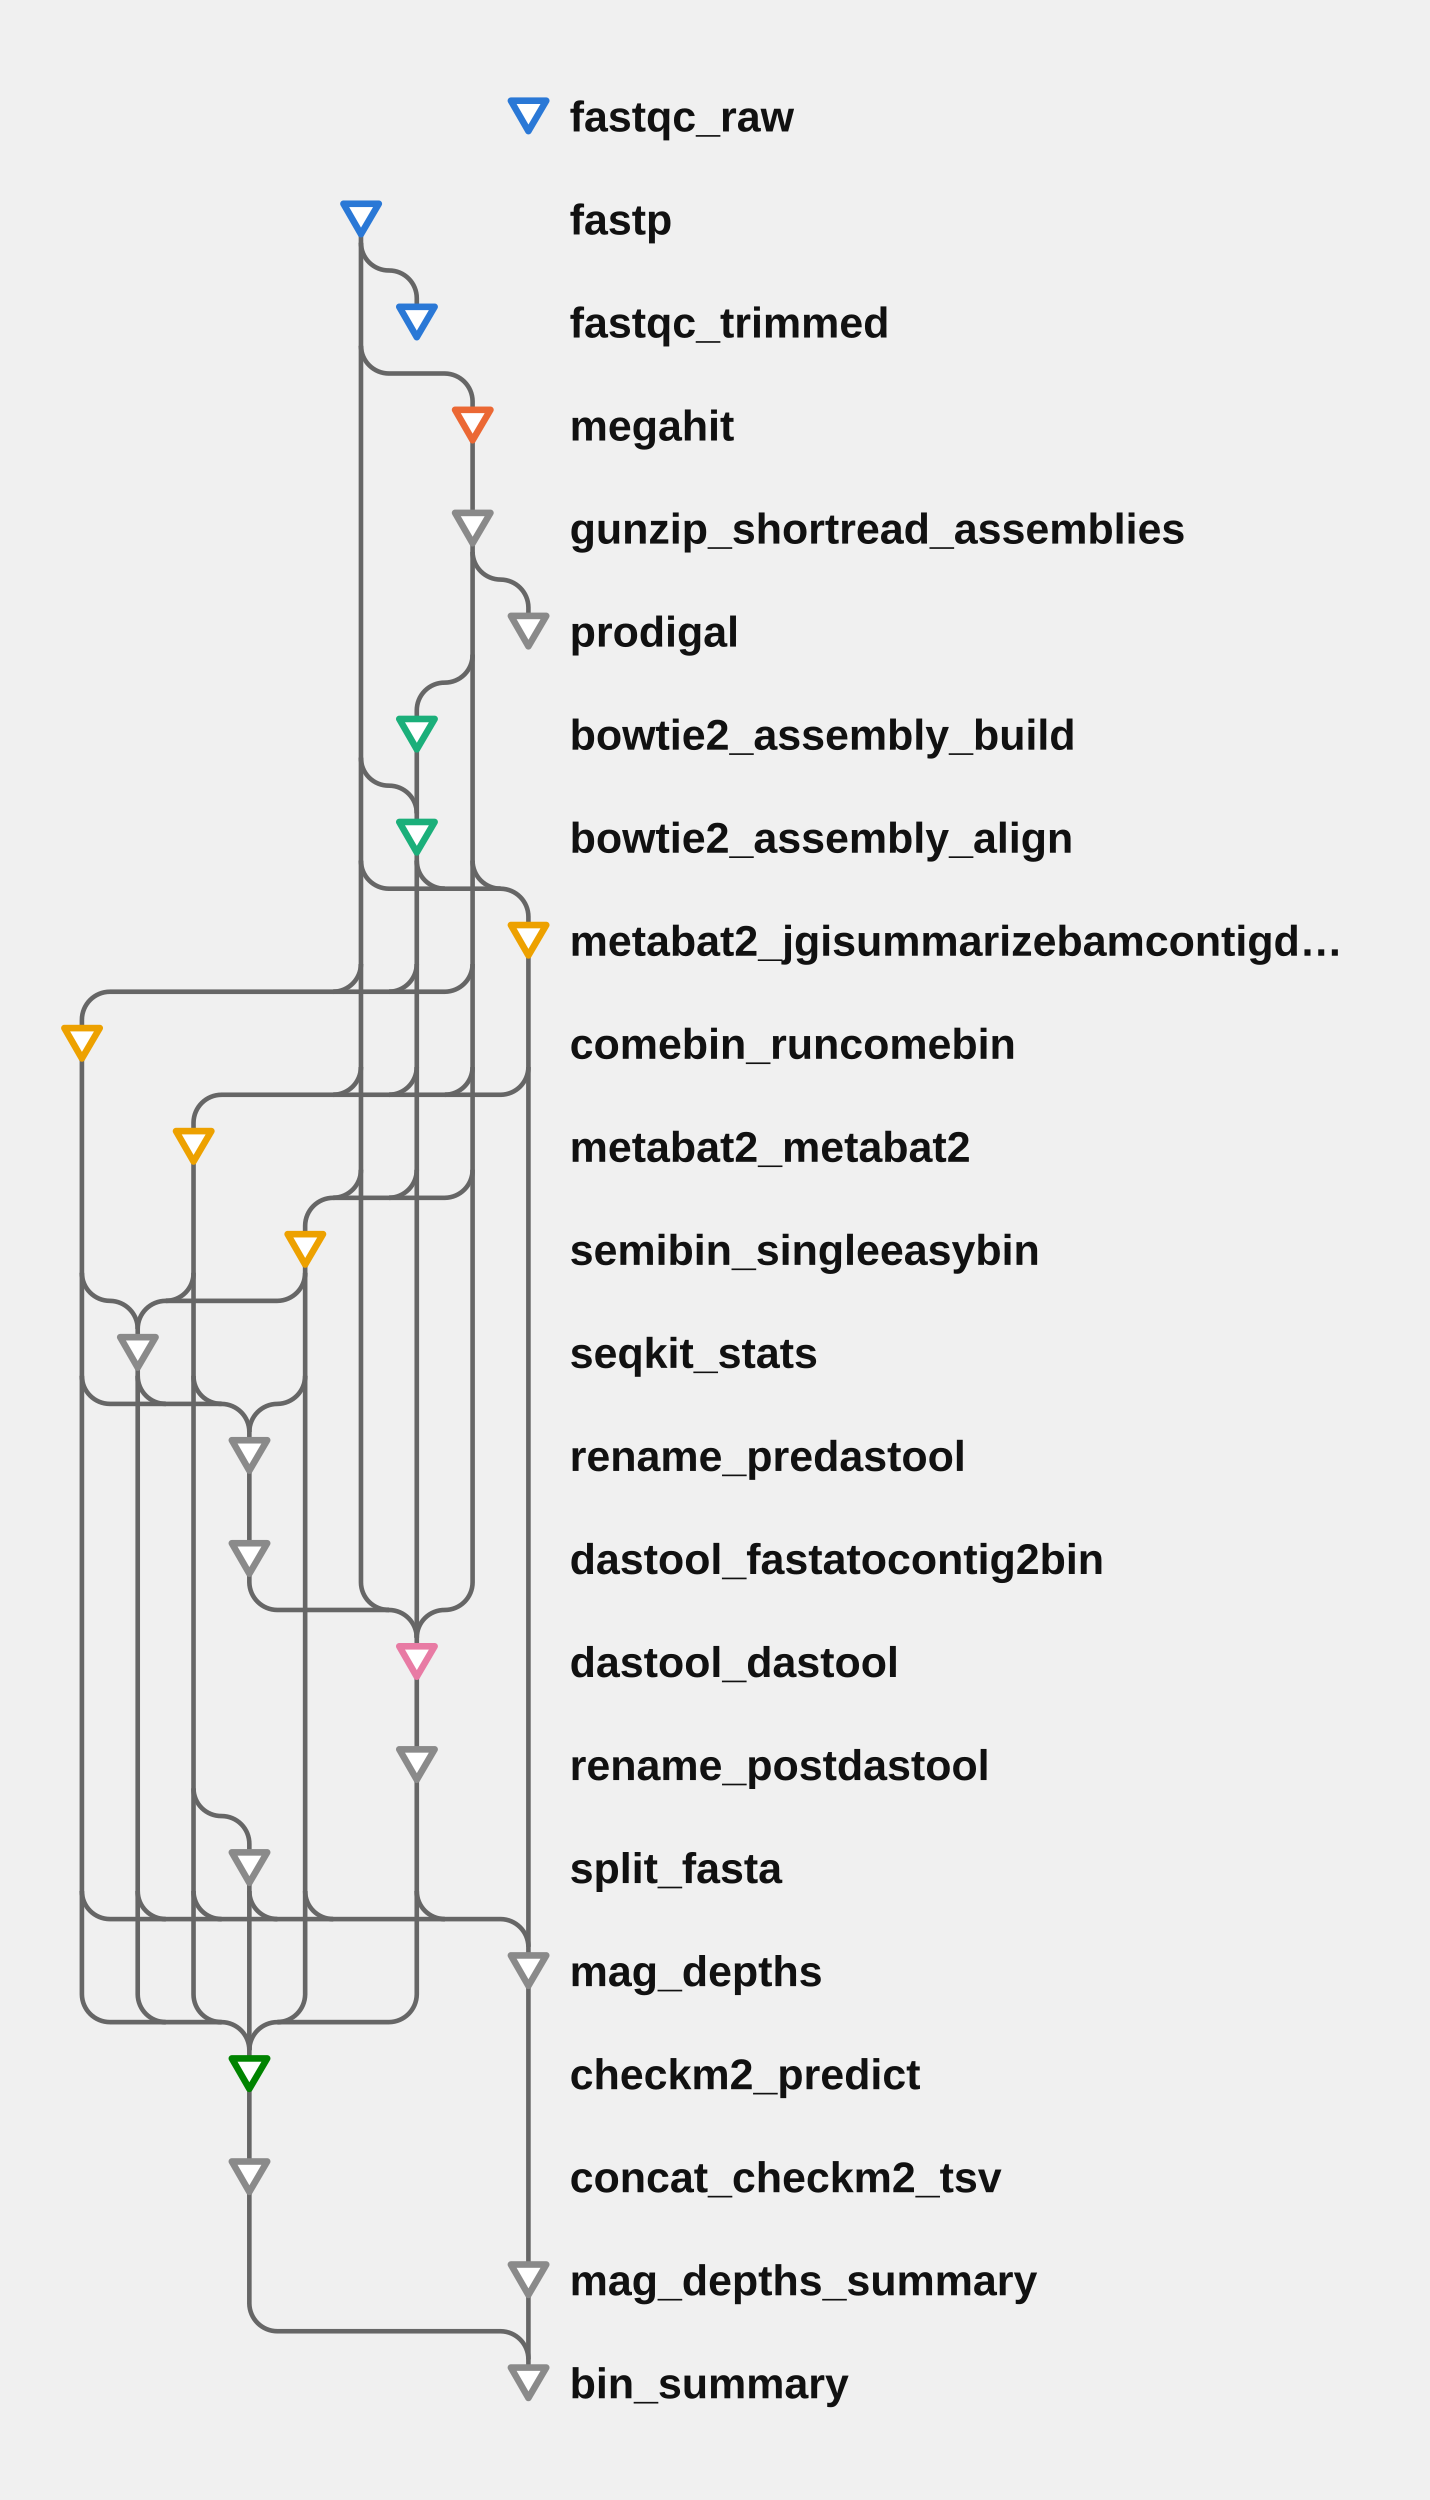
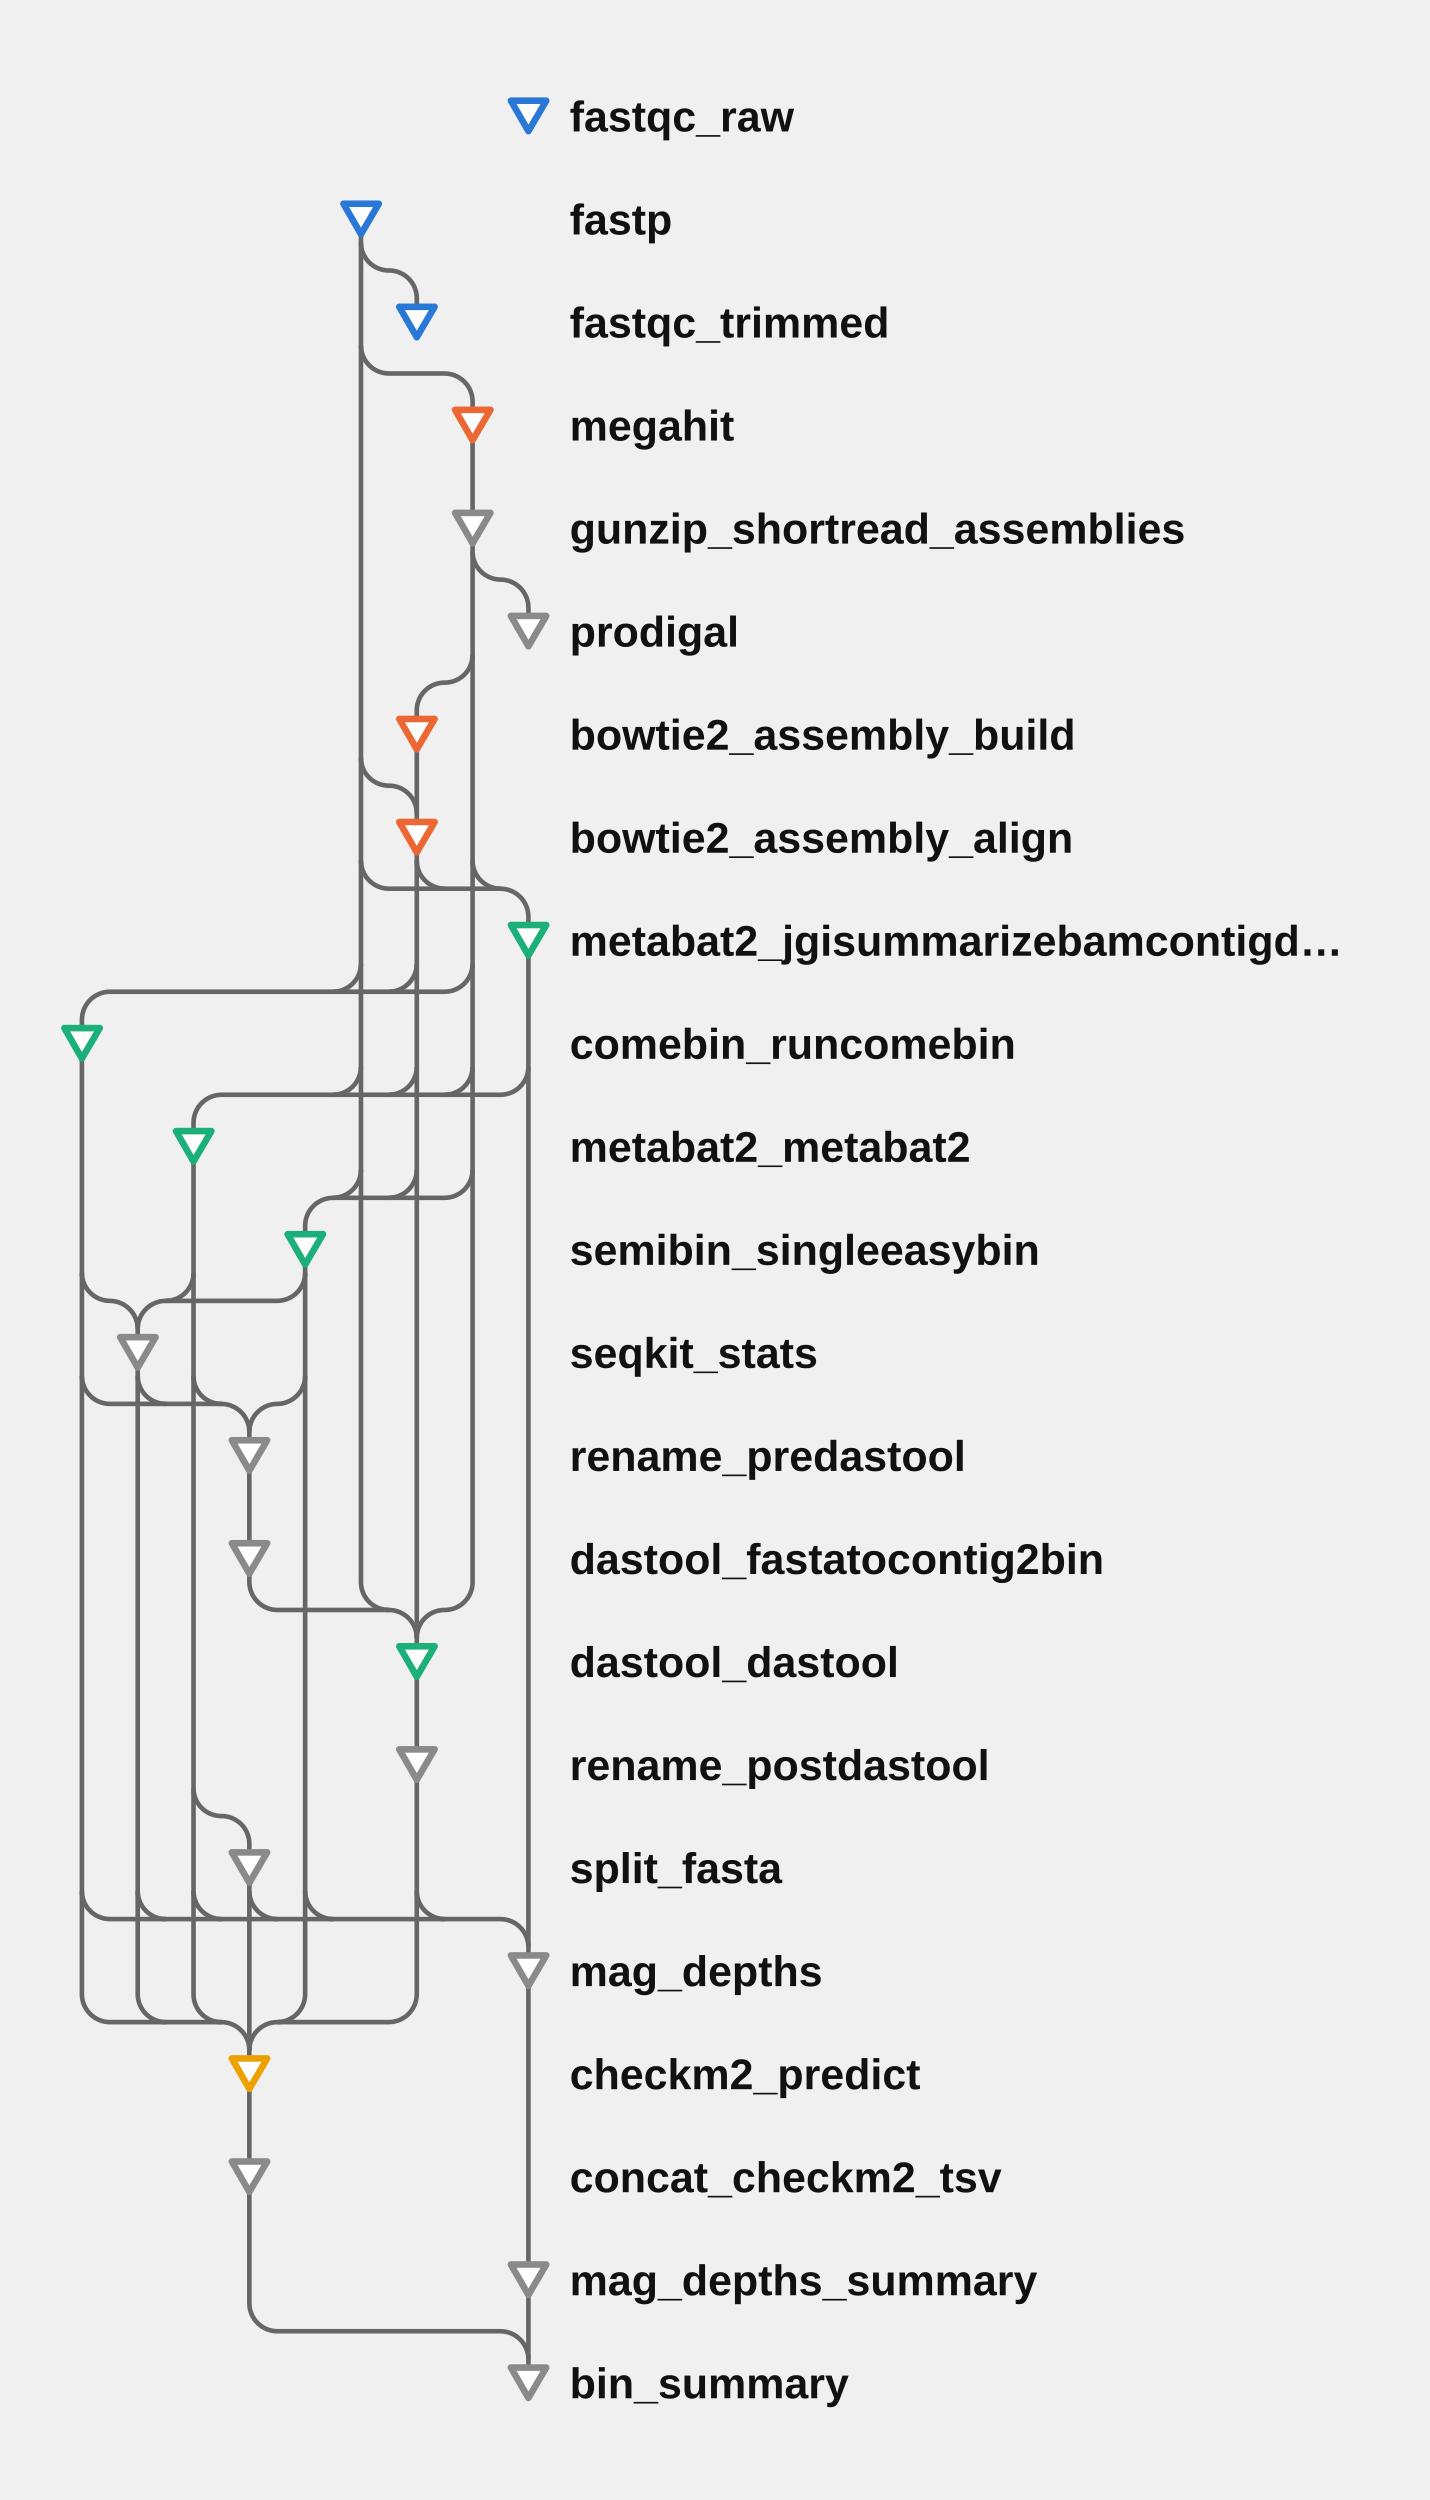
<svg xmlns="http://www.w3.org/2000/svg" width="433" height="757" viewBox="0 0 433 757">
  <g fill="none" stroke="#666666" stroke-width="1.4" stroke-linejoin="round" stroke-linecap="butt">
    <path d="M 109.3,70.9 L 109.3,73.5 L 109.3,104.7 L 109.3,229.4 L 109.3,260.6 L 109.3,291.9 L 109.3,323.1 L 109.3,354.2 L 109.3,479.1 A 8.4,8.4 0 0 0 117.8,487.5" />
    <path d="M 126.2,92.9 L 126.2,90.3 A 8.4,8.4 0 0 0 117.8,81.9 A 8.4,8.4 0 0 1 109.3,73.5" />
    <path d="M 126.2,217.7 L 126.2,215.2 A 8.4,8.4 0 0 1 134.7,206.7 A 8.4,8.4 0 0 0 143.1,198.2" />
    <path d="M 126.2,226.9 L 126.2,246.3 L 126.2,248.9" />
    <path d="M 126.2,258.1 L 126.2,260.6 L 126.2,291.9 L 126.2,323.1 L 126.2,354.2 L 126.2,495.9 L 126.2,498.5" />
    <path d="M 126.2,507.7 L 126.2,529.7" />
    <path d="M 126.2,538.9 L 126.2,572.6 L 126.2,603.9 A 8.5,8.5 0 0 1 117.8,612.3 L 84.0,612.3 A 8.5,8.5 0 0 0 75.5,620.8" />
    <path d="M 143.1,124.1 L 143.1,121.5 A 8.5,8.5 0 0 0 134.7,113.1 L 117.8,113.1 A 8.5,8.5 0 0 1 109.3,104.7" />
    <path d="M 143.1,133.3 L 143.1,155.3" />
    <path d="M 143.1,164.5 L 143.1,167.1 L 143.1,198.2 L 143.1,260.6 L 143.1,291.9 L 143.1,323.1 L 143.1,354.2 L 143.1,479.1 A 8.4,8.4 0 0 1 134.7,487.5 A 8.4,8.4 0 0 0 126.2,495.9" />
    <path d="M 160.0,186.5 L 160.0,183.9 A 8.5,8.5 0 0 0 151.6,175.5 A 8.5,8.5 0 0 1 143.1,167.1" />
    <path d="M 160.0,280.1 L 160.0,277.6 A 8.5,8.5 0 0 0 151.6,269.1 L 134.7,269.1 L 117.8,269.1 A 8.5,8.5 0 0 1 109.3,260.6" />
    <path d="M 160.0,289.3 L 160.0,323.1 L 160.0,589.5 L 160.0,592.1" />
    <path d="M 160.0,601.3 L 160.0,685.7" />
    <path d="M 160.0,694.9 L 160.0,714.4 L 160.0,716.9" />
    <path d="M 24.8,311.3 L 24.8,308.8 A 8.5,8.5 0 0 1 33.3,300.3 L 100.9,300.3 L 117.8,300.3 L 134.7,300.3 A 8.5,8.5 0 0 0 143.1,291.9" />
    <path d="M 24.8,320.5 L 24.8,385.4 L 24.8,416.6 L 24.8,572.6 L 24.8,603.9 A 8.5,8.5 0 0 0 33.3,612.3 L 50.2,612.3 L 67.1,612.3 A 8.5,8.5 0 0 1 75.5,620.8" />
    <path d="M 58.6,342.5 L 58.6,339.9 A 8.5,8.5 0 0 1 67.1,331.5 L 100.9,331.5 L 117.8,331.5 L 134.7,331.5 L 151.6,331.5 A 8.5,8.5 0 0 0 160.0,323.1" />
    <path d="M 58.6,351.7 L 58.6,385.4 L 58.6,416.6 L 58.6,541.5 L 58.6,572.6 L 58.6,603.9 A 8.4,8.4 0 0 0 67.1,612.3" />
    <path d="M 92.4,373.7 L 92.4,371.1 A 8.5,8.5 0 0 1 100.9,362.7 L 117.8,362.7 L 134.7,362.7 A 8.5,8.5 0 0 0 143.1,354.2" />
    <path d="M 92.4,382.9 L 92.4,385.4 L 92.4,416.6 L 92.4,572.6 L 92.4,603.9 A 8.5,8.5 0 0 1 84.0,612.3" />
    <path d="M 41.7,404.9 L 41.7,402.4 A 8.5,8.5 0 0 0 33.3,393.9 A 8.5,8.5 0 0 1 24.8,385.4" />
    <path d="M 41.7,414.1 L 41.7,416.6 L 41.7,572.6 L 41.7,603.9 A 8.5,8.5 0 0 0 50.2,612.3" />
    <path d="M 75.5,436.1 L 75.5,433.6 A 8.5,8.5 0 0 0 67.1,425.1 L 50.2,425.1 L 33.3,425.1 A 8.5,8.5 0 0 1 24.8,416.6" />
    <path d="M 75.5,445.3 L 75.5,467.3" />
    <path d="M 75.5,476.5 L 75.5,479.1 A 8.5,8.5 0 0 0 84.0,487.5 L 117.8,487.5 A 8.5,8.5 0 0 1 126.2,495.9" />
    <path d="M 75.5,560.9 L 75.5,558.4 A 8.4,8.4 0 0 0 67.1,549.9 A 8.4,8.4 0 0 1 58.6,541.5" />
    <path d="M 75.5,570.1 L 75.5,572.6 L 75.5,620.8 L 75.5,623.3" />
    <path d="M 75.5,632.5 L 75.5,654.5" />
    <path d="M 75.5,663.7 L 75.5,697.5 A 8.5,8.5 0 0 0 84.0,705.9 L 151.6,705.9 A 8.5,8.5 0 0 1 160.0,714.4" />
    <path d="M 109.3,229.4 A 8.4,8.4 0 0 0 117.8,237.9 A 8.4,8.4 0 0 1 126.2,246.3" />
    <path d="M 109.3,291.9 A 8.5,8.5 0 0 1 100.9,300.3" />
    <path d="M 109.3,323.1 A 8.5,8.5 0 0 1 100.9,331.5" />
    <path d="M 109.3,354.2 A 8.5,8.5 0 0 1 100.9,362.7" />
    <path d="M 143.1,260.6 A 8.5,8.5 0 0 0 151.6,269.1" />
    <path d="M 143.1,323.1 A 8.5,8.5 0 0 1 134.7,331.5" />
    <path d="M 126.2,260.6 A 8.5,8.5 0 0 0 134.7,269.1" />
    <path d="M 126.2,291.9 A 8.5,8.5 0 0 1 117.8,300.3" />
    <path d="M 126.2,323.1 A 8.5,8.5 0 0 1 117.8,331.5" />
    <path d="M 126.2,354.2 A 8.5,8.5 0 0 1 117.8,362.7" />
    <path d="M 24.8,572.6 A 8.5,8.5 0 0 0 33.3,581.1 L 50.2,581.1 L 67.1,581.1 L 84.0,581.1 L 100.9,581.1 L 134.7,581.1 L 151.6,581.1 A 8.5,8.5 0 0 1 160.0,589.5" />
    <path d="M 58.6,385.4 A 8.4,8.4 0 0 1 50.2,393.9" />
    <path d="M 41.7,402.4 A 8.5,8.5 0 0 1 50.2,393.9 L 84.0,393.9 A 8.5,8.5 0 0 0 92.4,385.4" />
    <path d="M 58.6,416.6 A 8.4,8.4 0 0 0 67.1,425.1" />
    <path d="M 58.6,572.6 A 8.5,8.5 0 0 0 67.1,581.1" />
    <path d="M 92.4,416.6 A 8.5,8.5 0 0 1 84.0,425.1 A 8.5,8.5 0 0 0 75.5,433.6" />
    <path d="M 92.4,572.6 A 8.5,8.5 0 0 0 100.9,581.1" />
    <path d="M 41.7,416.6 A 8.5,8.5 0 0 0 50.2,425.1" />
    <path d="M 41.7,572.6 A 8.5,8.5 0 0 0 50.2,581.1" />
    <path d="M 126.2,572.6 A 8.5,8.5 0 0 0 134.7,581.1" />
    <path d="M 75.5,572.6 A 8.5,8.5 0 0 0 84.0,581.1" />
  </g>
  <g>
    <polygon points="154.7,30.5 165.4,30.5 160.0,39.7" fill="#FFFFFF" stroke="#2a78d6" stroke-width="2.0" stroke-linejoin="round" />
    <text x="172.5" y="39.8" font-family="Arial" font-size="13" fill="#111111" font-weight="600" text-anchor="start">fastqc_raw</text>
  </g>
  <g>
    <polygon points="104.0,61.7 114.7,61.7 109.3,70.9" fill="#FFFFFF" stroke="#2a78d6" stroke-width="2.0" stroke-linejoin="round" />
    <text x="172.5" y="71.0" font-family="Arial" font-size="13" fill="#111111" font-weight="600" text-anchor="start">fastp</text>
  </g>
  <g>
    <polygon points="120.9,92.9 131.6,92.9 126.2,102.1" fill="#FFFFFF" stroke="#2a78d6" stroke-width="2.0" stroke-linejoin="round" />
    <text x="172.5" y="102.2" font-family="Arial" font-size="13" fill="#111111" font-weight="600" text-anchor="start">fastqc_trimmed</text>
  </g>
  <g>
    <polygon points="137.8,124.1 148.5,124.1 143.1,133.3" fill="#FFFFFF" stroke="#eb6834" stroke-width="2.0" stroke-linejoin="round" />
    <text x="172.5" y="133.4" font-family="Arial" font-size="13" fill="#111111" font-weight="600" text-anchor="start">megahit</text>
  </g>
  <g>
    <polygon points="137.8,155.3 148.5,155.3 143.1,164.5" fill="#FFFFFF" stroke="#8a8a8a" stroke-width="2.0" stroke-linejoin="round" />
    <text x="172.5" y="164.6" font-family="Arial" font-size="13" fill="#111111" font-weight="600" text-anchor="start">gunzip_shortread_assemblies</text>
  </g>
  <g>
    <polygon points="154.7,186.5 165.4,186.5 160.0,195.7" fill="#FFFFFF" stroke="#8a8a8a" stroke-width="2.0" stroke-linejoin="round" />
    <text x="172.5" y="195.8" font-family="Arial" font-size="13" fill="#111111" font-weight="600" text-anchor="start">prodigal</text>
  </g>
  <g>
-     <polygon points="120.9,217.7 131.6,217.7 126.2,226.9" fill="#FFFFFF" stroke="#1baf7a" stroke-width="2.0" stroke-linejoin="round" />
+     <polygon points="120.9,217.7 131.6,217.7 126.2,226.9" fill="#FFFFFF" stroke="#eb6834" stroke-width="2.0" stroke-linejoin="round" />
    <text x="172.5" y="227.0" font-family="Arial" font-size="13" fill="#111111" font-weight="600" text-anchor="start">bowtie2_assembly_build</text>
  </g>
  <g>
-     <polygon points="120.9,248.9 131.6,248.9 126.2,258.1" fill="#FFFFFF" stroke="#1baf7a" stroke-width="2.0" stroke-linejoin="round" />
+     <polygon points="120.9,248.9 131.6,248.9 126.2,258.1" fill="#FFFFFF" stroke="#eb6834" stroke-width="2.0" stroke-linejoin="round" />
    <text x="172.5" y="258.2" font-family="Arial" font-size="13" fill="#111111" font-weight="600" text-anchor="start">bowtie2_assembly_align</text>
  </g>
  <g>
-     <polygon points="154.7,280.1 165.4,280.1 160.0,289.3" fill="#FFFFFF" stroke="#eda100" stroke-width="2.0" stroke-linejoin="round" />
+     <polygon points="154.7,280.1 165.4,280.1 160.0,289.3" fill="#FFFFFF" stroke="#1baf7a" stroke-width="2.0" stroke-linejoin="round" />
    <text x="172.5" y="289.4" font-family="Arial" font-size="13" fill="#111111" font-weight="600" text-anchor="start">metabat2_jgisummarizebamcontigd…</text>
  </g>
  <g>
-     <polygon points="19.5,311.3 30.2,311.3 24.8,320.5" fill="#FFFFFF" stroke="#eda100" stroke-width="2.0" stroke-linejoin="round" />
+     <polygon points="19.5,311.3 30.2,311.3 24.8,320.5" fill="#FFFFFF" stroke="#1baf7a" stroke-width="2.0" stroke-linejoin="round" />
    <text x="172.5" y="320.6" font-family="Arial" font-size="13" fill="#111111" font-weight="600" text-anchor="start">comebin_runcomebin</text>
  </g>
  <g>
-     <polygon points="53.3,342.5 64.0,342.5 58.6,351.7" fill="#FFFFFF" stroke="#eda100" stroke-width="2.0" stroke-linejoin="round" />
+     <polygon points="53.3,342.5 64.0,342.5 58.6,351.7" fill="#FFFFFF" stroke="#1baf7a" stroke-width="2.0" stroke-linejoin="round" />
    <text x="172.5" y="351.8" font-family="Arial" font-size="13" fill="#111111" font-weight="600" text-anchor="start">metabat2_metabat2</text>
  </g>
  <g>
-     <polygon points="87.1,373.7 97.8,373.7 92.4,382.9" fill="#FFFFFF" stroke="#eda100" stroke-width="2.0" stroke-linejoin="round" />
+     <polygon points="87.1,373.7 97.8,373.7 92.4,382.9" fill="#FFFFFF" stroke="#1baf7a" stroke-width="2.0" stroke-linejoin="round" />
    <text x="172.5" y="383.0" font-family="Arial" font-size="13" fill="#111111" font-weight="600" text-anchor="start">semibin_singleeasybin</text>
  </g>
  <g>
    <polygon points="36.4,404.9 47.1,404.9 41.7,414.1" fill="#FFFFFF" stroke="#8a8a8a" stroke-width="2.0" stroke-linejoin="round" />
    <text x="172.5" y="414.2" font-family="Arial" font-size="13" fill="#111111" font-weight="600" text-anchor="start">seqkit_stats</text>
  </g>
  <g>
    <polygon points="70.2,436.1 80.9,436.1 75.5,445.3" fill="#FFFFFF" stroke="#8a8a8a" stroke-width="2.0" stroke-linejoin="round" />
    <text x="172.5" y="445.4" font-family="Arial" font-size="13" fill="#111111" font-weight="600" text-anchor="start">rename_predastool</text>
  </g>
  <g>
    <polygon points="70.2,467.3 80.9,467.3 75.5,476.5" fill="#FFFFFF" stroke="#8a8a8a" stroke-width="2.0" stroke-linejoin="round" />
    <text x="172.5" y="476.6" font-family="Arial" font-size="13" fill="#111111" font-weight="600" text-anchor="start">dastool_fastatocontig2bin</text>
  </g>
  <g>
-     <polygon points="120.9,498.5 131.6,498.5 126.2,507.7" fill="#FFFFFF" stroke="#e87ba4" stroke-width="2.0" stroke-linejoin="round" />
+     <polygon points="120.9,498.5 131.6,498.5 126.2,507.7" fill="#FFFFFF" stroke="#1baf7a" stroke-width="2.0" stroke-linejoin="round" />
    <text x="172.5" y="507.8" font-family="Arial" font-size="13" fill="#111111" font-weight="600" text-anchor="start">dastool_dastool</text>
  </g>
  <g>
    <polygon points="120.9,529.7 131.6,529.7 126.2,538.9" fill="#FFFFFF" stroke="#8a8a8a" stroke-width="2.0" stroke-linejoin="round" />
    <text x="172.5" y="539.0" font-family="Arial" font-size="13" fill="#111111" font-weight="600" text-anchor="start">rename_postdastool</text>
  </g>
  <g>
    <polygon points="70.2,560.9 80.9,560.9 75.5,570.1" fill="#FFFFFF" stroke="#8a8a8a" stroke-width="2.0" stroke-linejoin="round" />
    <text x="172.5" y="570.2" font-family="Arial" font-size="13" fill="#111111" font-weight="600" text-anchor="start">split_fasta</text>
  </g>
  <g>
    <polygon points="154.7,592.1 165.4,592.1 160.0,601.3" fill="#FFFFFF" stroke="#8a8a8a" stroke-width="2.0" stroke-linejoin="round" />
    <text x="172.5" y="601.4" font-family="Arial" font-size="13" fill="#111111" font-weight="600" text-anchor="start">mag_depths</text>
  </g>
  <g>
-     <polygon points="70.2,623.3 80.9,623.3 75.5,632.5" fill="#FFFFFF" stroke="#008300" stroke-width="2.0" stroke-linejoin="round" />
+     <polygon points="70.2,623.3 80.9,623.3 75.5,632.5" fill="#FFFFFF" stroke="#eda100" stroke-width="2.0" stroke-linejoin="round" />
    <text x="172.5" y="632.6" font-family="Arial" font-size="13" fill="#111111" font-weight="600" text-anchor="start">checkm2_predict</text>
  </g>
  <g>
    <polygon points="70.2,654.5 80.9,654.5 75.5,663.7" fill="#FFFFFF" stroke="#8a8a8a" stroke-width="2.0" stroke-linejoin="round" />
    <text x="172.5" y="663.8" font-family="Arial" font-size="13" fill="#111111" font-weight="600" text-anchor="start">concat_checkm2_tsv</text>
  </g>
  <g>
    <polygon points="154.7,685.7 165.4,685.7 160.0,694.9" fill="#FFFFFF" stroke="#8a8a8a" stroke-width="2.0" stroke-linejoin="round" />
    <text x="172.5" y="695.0" font-family="Arial" font-size="13" fill="#111111" font-weight="600" text-anchor="start">mag_depths_summary</text>
  </g>
  <g>
    <polygon points="154.7,716.9 165.4,716.9 160.0,726.1" fill="#FFFFFF" stroke="#8a8a8a" stroke-width="2.0" stroke-linejoin="round" />
    <text x="172.5" y="726.2" font-family="Arial" font-size="13" fill="#111111" font-weight="600" text-anchor="start">bin_summary</text>
  </g>
</svg>
